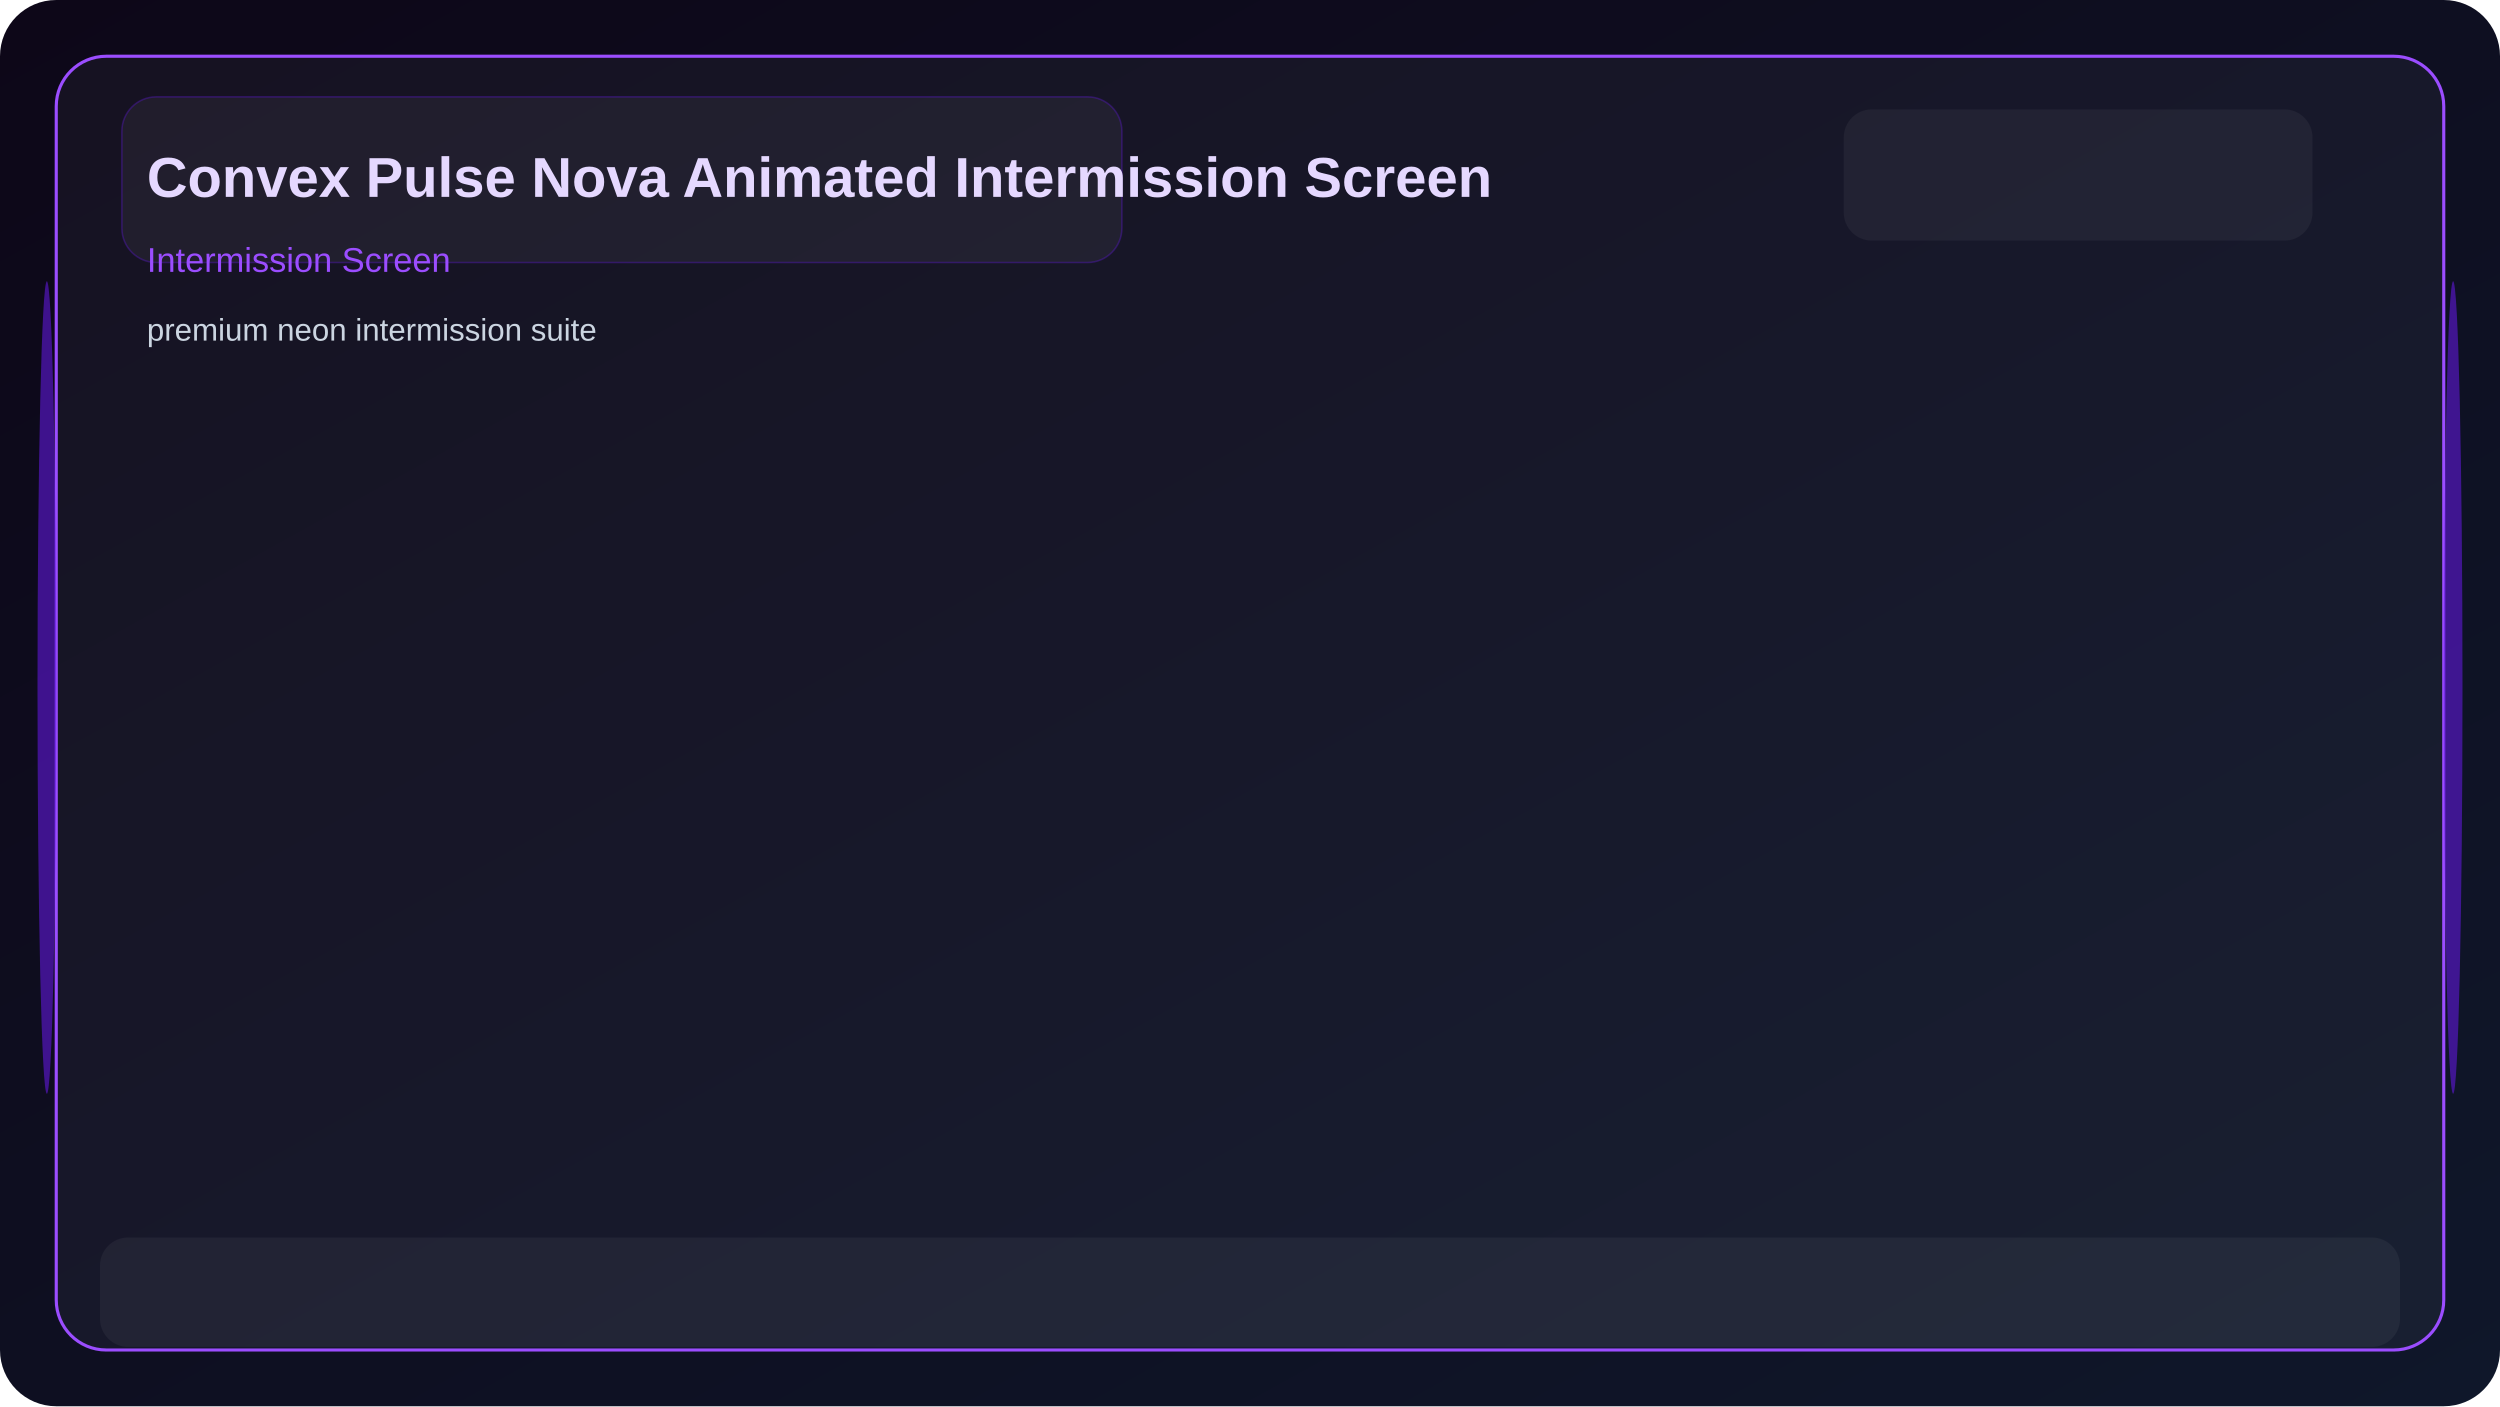
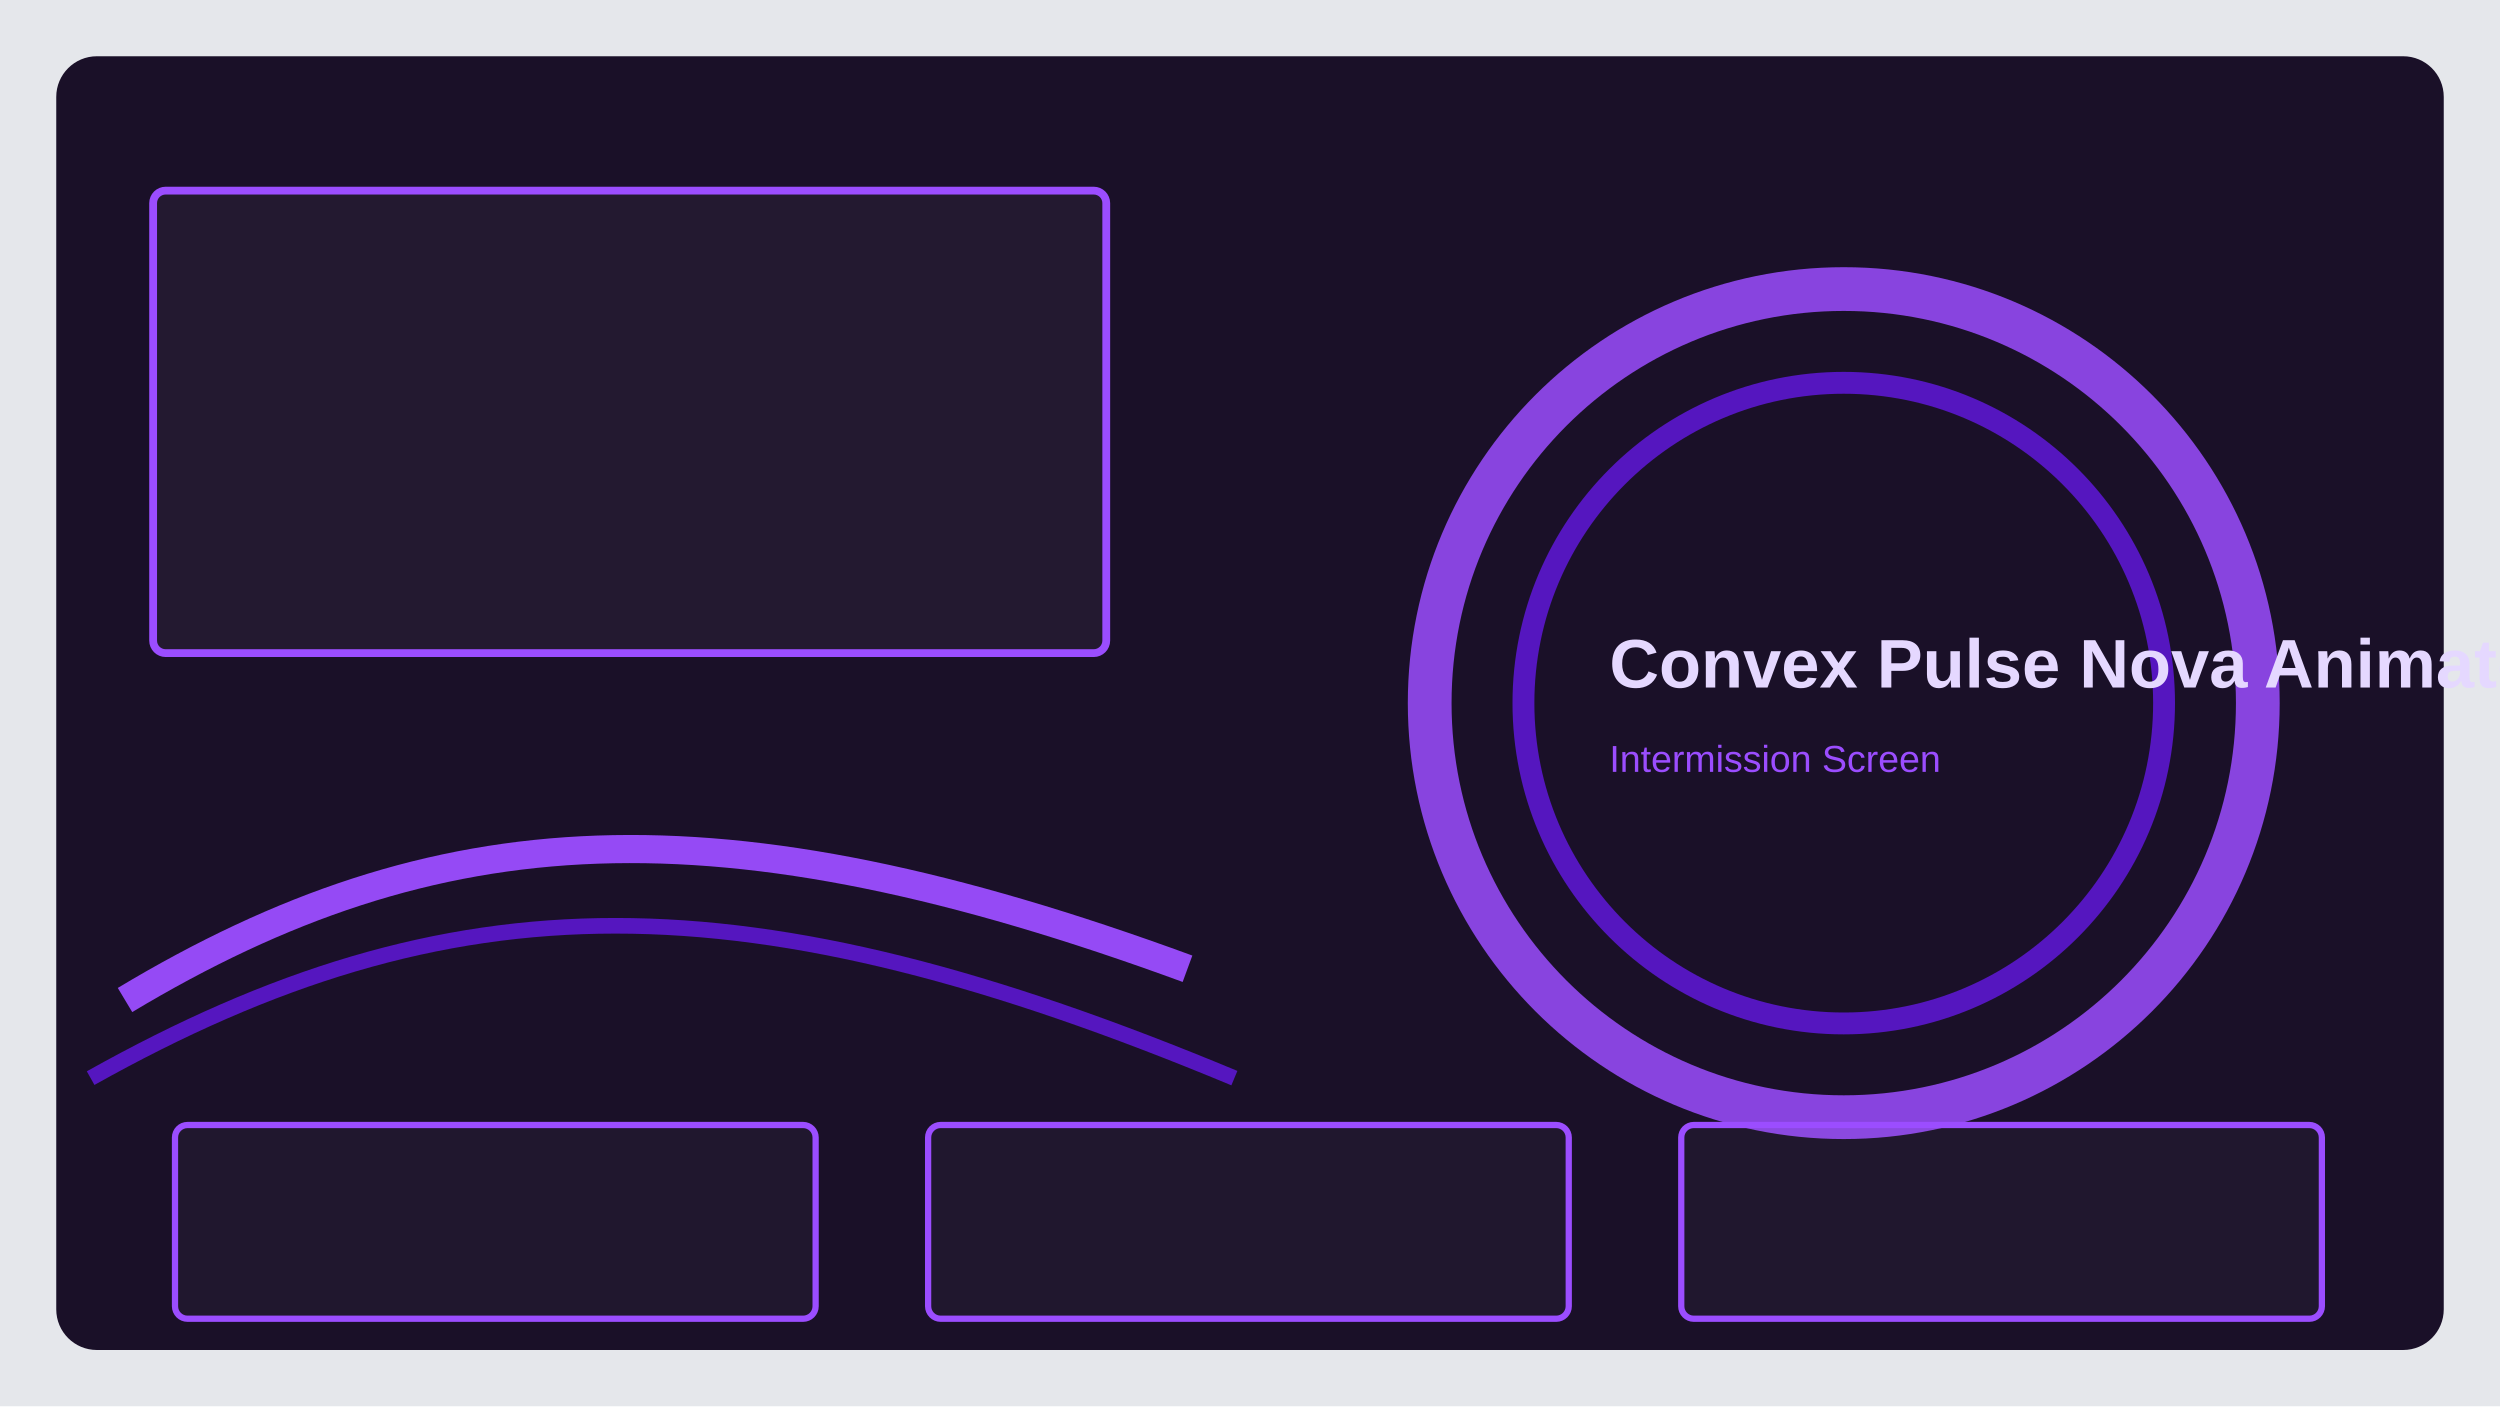
<svg xmlns="http://www.w3.org/2000/svg" width="1600" height="900" viewBox="0 0 1600 900">
-   <defs>
-     <linearGradient id="bg" x1="0" y1="0" x2="1" y2="1">
-       <stop offset="0%" stop-color="#0d0718" />
-       <stop offset="100%" stop-color="#0f172a" />
-     </linearGradient>
-   </defs>
-   <rect width="1600" height="900" rx="36" fill="url(#bg)" />
-   <rect x="36" y="36" width="1528" height="828" rx="32" fill="rgba(255,255,255,0.04)" stroke="#9b4dff" stroke-width="2" />
-   <rect x="78" y="62" width="640" height="106" rx="22" fill="rgba(255,255,255,0.05)" stroke="#5f17d9" stroke-opacity="0.35" />
-   <rect x="1180" y="70" width="300" height="84" rx="18" fill="rgba(255,255,255,0.05)" />
-   <rect x="24" y="180" width="12" height="520" rx="999" fill="#5f17d9" opacity="0.6" />
-   <rect x="1564" y="180" width="12" height="520" rx="999" fill="#5f17d9" opacity="0.6" />
-   <rect x="64" y="792" width="1472" height="70" rx="18" fill="rgba(255,255,255,0.05)" />
-   <text x="94" y="126" fill="#e5d8ff" font-size="36" font-family="Arial" font-weight="700">Convex Pulse Nova Animated Intermission Screen</text>
-   <text x="94" y="174" fill="#9b4dff" font-size="22" font-family="Arial">Intermission Screen</text>
-   <text x="94" y="218" fill="#cbd5e1" font-size="20" font-family="Arial">premium neon intermission suite</text>
+   <rect width="1600" height="900" fill="#e5e7eb" />
+   <rect x="36" y="36" width="1528" height="828" rx="26" fill="#1a1028" />
+   <circle cx="1180" cy="450" r="265" fill="none" stroke="#9b4dff" stroke-width="28" opacity="0.85" />
+   <circle cx="1180" cy="450" r="205" fill="none" stroke="#5f17d9" stroke-width="14" opacity="0.85" />
+   <path d="M80 640 C 280 520, 460 510, 760 620" fill="none" stroke="#9b4dff" stroke-width="18" opacity="0.95" />
+   <path d="M58 690 C 290 560, 478 560, 790 690" fill="none" stroke="#5f17d9" stroke-width="10" opacity="0.85" />
+   <rect x="98" y="122" width="610" height="296" rx="8" fill="rgba(255,255,255,0.04)" stroke="#9b4dff" stroke-width="5" />
+   <rect x="112" y="720" width="410" height="124" rx="8" fill="rgba(255,255,255,0.03)" stroke="#9b4dff" stroke-width="4" />
+   <rect x="594" y="720" width="410" height="124" rx="8" fill="rgba(255,255,255,0.03)" stroke="#9b4dff" stroke-width="4" />
+   <rect x="1076" y="720" width="410" height="124" rx="8" fill="rgba(255,255,255,0.03)" stroke="#9b4dff" stroke-width="4" />
+   <text x="1030" y="440" fill="#e5d8ff" font-size="44" font-family="Arial" font-weight="700">Convex Pulse Nova Animated Intermission Screen</text>
+   <text x="1030" y="494" fill="#9b4dff" font-size="24" font-family="Arial">Intermission Screen</text>
</svg>
